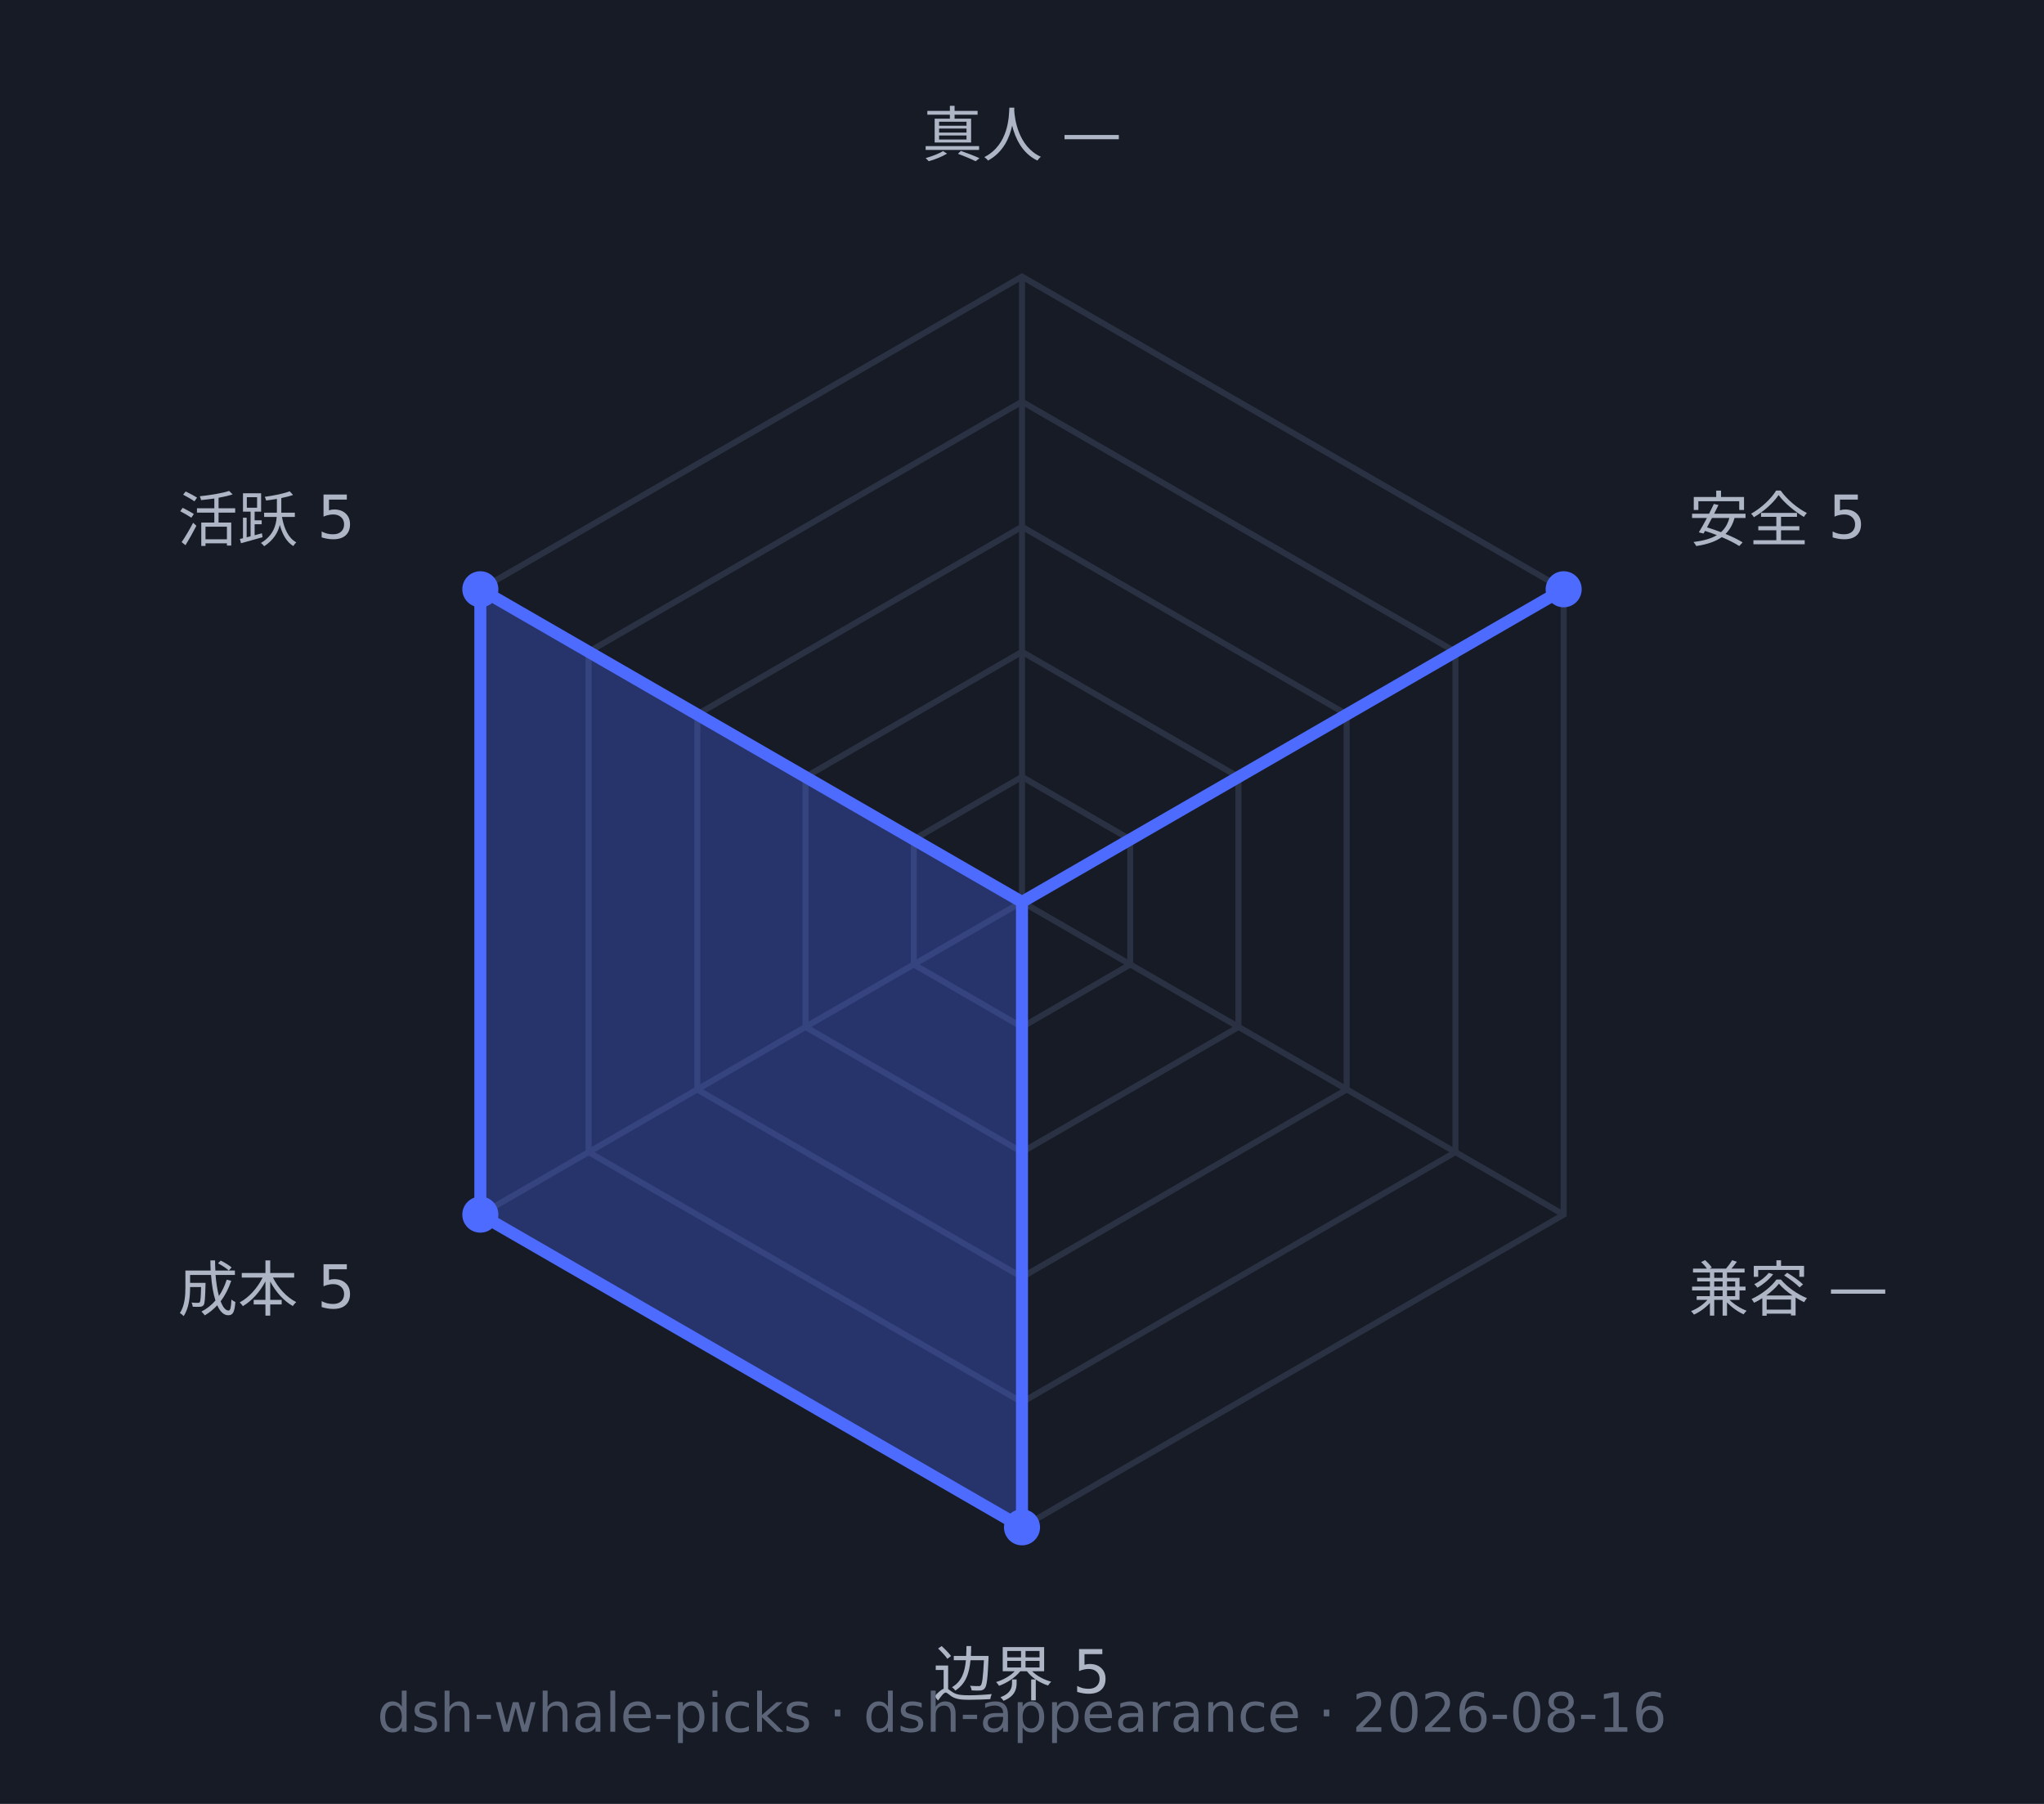
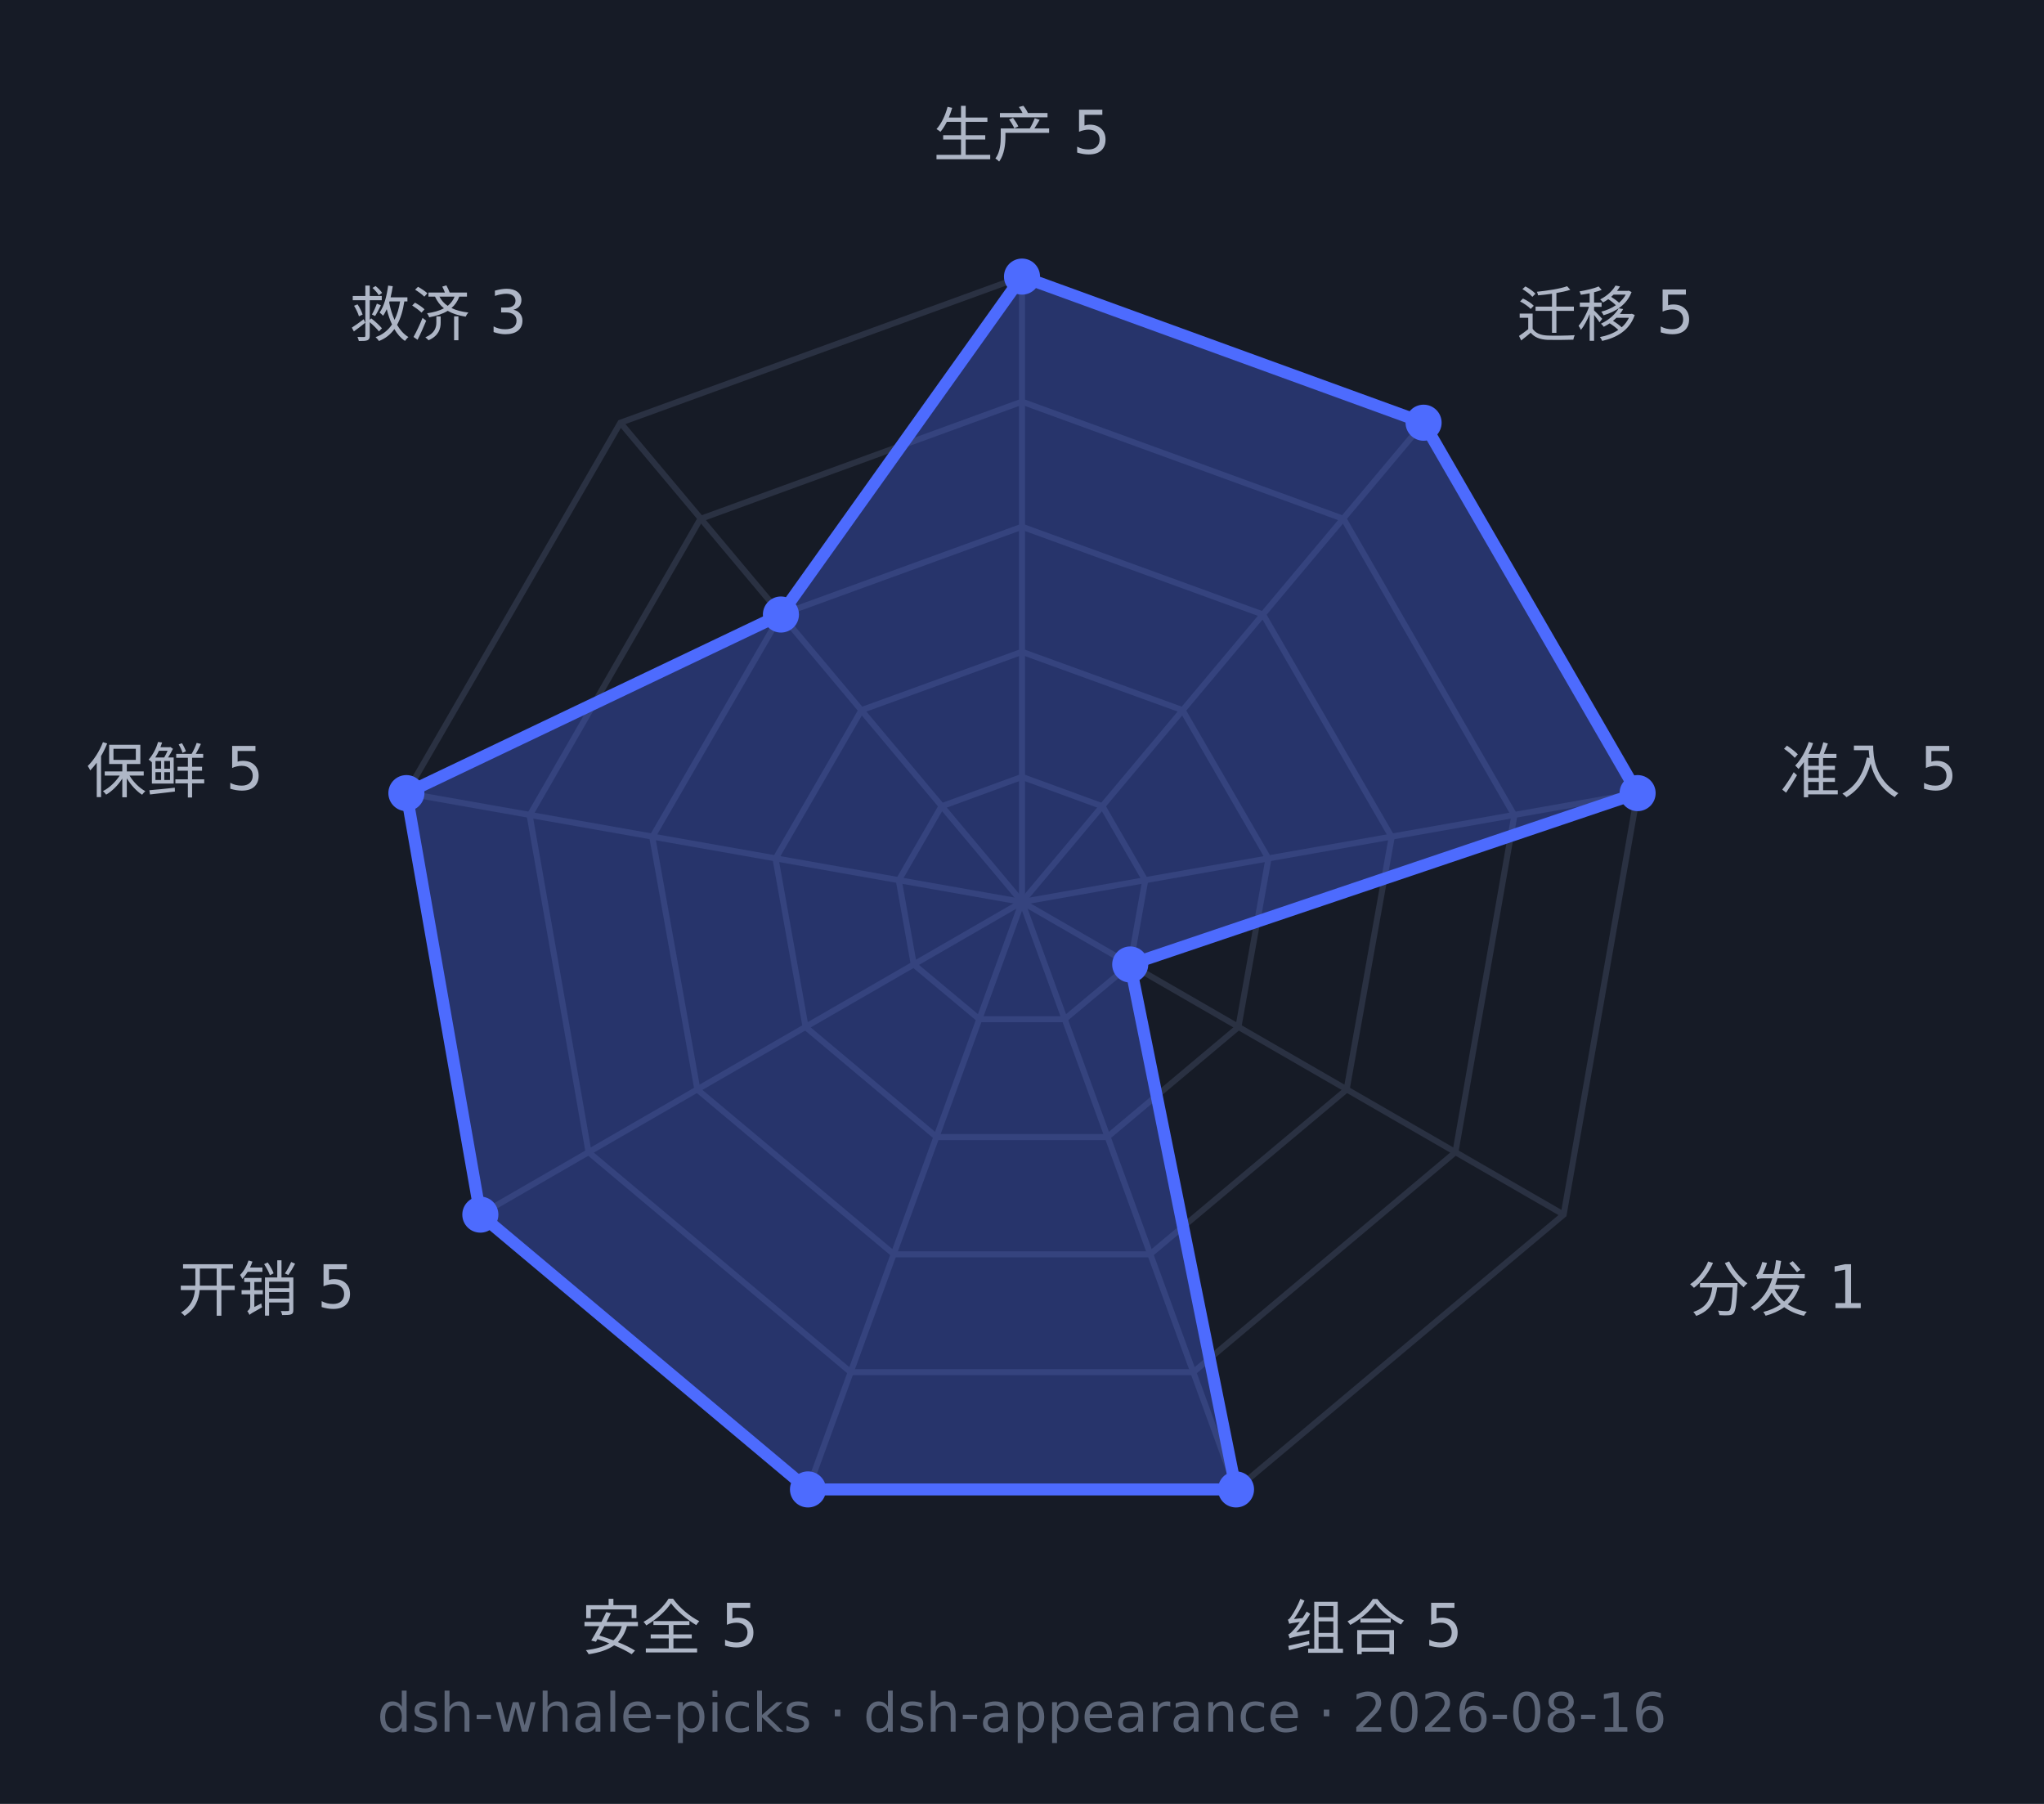
- <svg xmlns="http://www.w3.org/2000/svg" width="340" height="300" viewBox="0 0 340 300" role="img" aria-label="dsh-appearance six-axis radar">
+ <svg xmlns="http://www.w3.org/2000/svg" width="340" height="300" viewBox="0 0 340 300" role="img" aria-label="dsh-appearance nine-goal radar">
  <rect width="340" height="300" fill="#161b26" />
-   <polygon points="170.0,129.2 188.0,139.6 188.0,160.4 170.0,170.8 152.0,160.4 152.0,139.6" fill="none" stroke="#2a3142" stroke-width="1" />
-   <polygon points="170.0,108.4 206.0,129.2 206.0,170.8 170.0,191.6 134.0,170.8 134.0,129.2" fill="none" stroke="#2a3142" stroke-width="1" />
-   <polygon points="170.0,87.6 224.0,118.8 224.0,181.2 170.0,212.4 116.0,181.2 116.0,118.8" fill="none" stroke="#2a3142" stroke-width="1" />
-   <polygon points="170.0,66.8 242.1,108.4 242.1,191.6 170.0,233.2 97.9,191.6 97.9,108.4" fill="none" stroke="#2a3142" stroke-width="1" />
-   <polygon points="170.0,46.0 260.1,98.0 260.1,202.0 170.0,254.0 79.9,202.0 79.9,98.0" fill="none" stroke="#2a3142" stroke-width="1" />
+   <polygon points="170.0,129.2 183.4,134.1 190.5,146.4 188.0,160.4 177.1,169.5 162.9,169.5 152.0,160.4 149.5,146.4 156.6,134.1" fill="none" stroke="#2a3142" stroke-width="1" />
+   <polygon points="170.0,108.4 196.7,118.1 211.0,142.8 206.0,170.8 184.2,189.1 155.8,189.1 134.0,170.8 129.0,142.8 143.3,118.1" fill="none" stroke="#2a3142" stroke-width="1" />
+   <polygon points="170.0,87.6 210.1,102.2 231.5,139.2 224.0,181.2 191.3,208.6 148.7,208.6 116.0,181.2 108.5,139.2 129.9,102.2" fill="none" stroke="#2a3142" stroke-width="1" />
+   <polygon points="170.0,66.8 223.5,86.3 251.9,135.6 242.1,191.6 198.5,228.2 141.5,228.2 97.9,191.6 88.1,135.6 116.5,86.3" fill="none" stroke="#2a3142" stroke-width="1" />
+   <polygon points="170.0,46.0 236.8,70.3 272.4,131.9 260.1,202.0 205.6,247.7 134.4,247.7 79.9,202.0 67.6,131.9 103.2,70.3" fill="none" stroke="#2a3142" stroke-width="1" />
  <line x1="170" y1="150" x2="170.0" y2="46.0" stroke="#2a3142" stroke-width="1" />
-   <line x1="170" y1="150" x2="260.1" y2="98.0" stroke="#2a3142" stroke-width="1" />
+   <line x1="170" y1="150" x2="236.8" y2="70.3" stroke="#2a3142" stroke-width="1" />
+   <line x1="170" y1="150" x2="272.4" y2="131.9" stroke="#2a3142" stroke-width="1" />
  <line x1="170" y1="150" x2="260.1" y2="202.0" stroke="#2a3142" stroke-width="1" />
-   <line x1="170" y1="150" x2="170.0" y2="254.0" stroke="#2a3142" stroke-width="1" />
+   <line x1="170" y1="150" x2="205.6" y2="247.7" stroke="#2a3142" stroke-width="1" />
+   <line x1="170" y1="150" x2="134.4" y2="247.7" stroke="#2a3142" stroke-width="1" />
  <line x1="170" y1="150" x2="79.9" y2="202.0" stroke="#2a3142" stroke-width="1" />
-   <line x1="170" y1="150" x2="79.9" y2="98.0" stroke="#2a3142" stroke-width="1" />
-   <polygon points="170.0,150.0 260.1,98.0 170.0,150.0 170.0,254.0 79.9,202.0 79.9,98.0" fill="rgba(77,107,254,0.32)" stroke="#4D6BFE" stroke-width="2" />
-   <circle cx="260.1" cy="98.0" r="3" fill="#4D6BFE" />
-   <circle cx="170.0" cy="254.0" r="3" fill="#4D6BFE" />
+   <line x1="170" y1="150" x2="67.6" y2="131.9" stroke="#2a3142" stroke-width="1" />
+   <line x1="170" y1="150" x2="103.2" y2="70.3" stroke="#2a3142" stroke-width="1" />
+   <polygon points="170.0,46.0 236.8,70.3 272.4,131.9 188.0,160.4 205.6,247.7 134.4,247.7 79.9,202.0 67.6,131.9 129.9,102.2" fill="rgba(77,107,254,0.32)" stroke="#4D6BFE" stroke-width="2" />
+   <circle cx="170.0" cy="46.0" r="3" fill="#4D6BFE" />
+   <circle cx="236.8" cy="70.3" r="3" fill="#4D6BFE" />
+   <circle cx="272.4" cy="131.9" r="3" fill="#4D6BFE" />
+   <circle cx="188.0" cy="160.4" r="3" fill="#4D6BFE" />
+   <circle cx="205.6" cy="247.7" r="3" fill="#4D6BFE" />
+   <circle cx="134.4" cy="247.7" r="3" fill="#4D6BFE" />
  <circle cx="79.9" cy="202.0" r="3" fill="#4D6BFE" />
-   <circle cx="79.9" cy="98.0" r="3" fill="#4D6BFE" />
-   <text x="170.0" y="26.0" fill="#aeb6c6" font-family="Verdana,DejaVu Sans,sans-serif" font-size="10" text-anchor="middle">真人 —</text>
-   <text x="280.9" y="90.0" fill="#aeb6c6" font-family="Verdana,DejaVu Sans,sans-serif" font-size="10" text-anchor="start">安全 5</text>
-   <text x="280.9" y="218.0" fill="#aeb6c6" font-family="Verdana,DejaVu Sans,sans-serif" font-size="10" text-anchor="start">兼容 —</text>
-   <text x="170.0" y="282.0" fill="#aeb6c6" font-family="Verdana,DejaVu Sans,sans-serif" font-size="10" text-anchor="middle">边界 5</text>
-   <text x="59.1" y="218.0" fill="#aeb6c6" font-family="Verdana,DejaVu Sans,sans-serif" font-size="10" text-anchor="end">成本 5</text>
-   <text x="59.1" y="90.0" fill="#aeb6c6" font-family="Verdana,DejaVu Sans,sans-serif" font-size="10" text-anchor="end">活跃 5</text>
+   <circle cx="67.6" cy="131.9" r="3" fill="#4D6BFE" />
+   <circle cx="129.9" cy="102.2" r="3" fill="#4D6BFE" />
+   <text x="170.0" y="26.0" fill="#aeb6c6" font-family="Verdana,DejaVu Sans,sans-serif" font-size="10" text-anchor="middle">生产 5</text>
+   <text x="252.3" y="55.9" fill="#aeb6c6" font-family="Verdana,DejaVu Sans,sans-serif" font-size="10" text-anchor="start">迁移 5</text>
+   <text x="296.1" y="131.8" fill="#aeb6c6" font-family="Verdana,DejaVu Sans,sans-serif" font-size="10" text-anchor="start">准入 5</text>
+   <text x="280.9" y="218.0" fill="#aeb6c6" font-family="Verdana,DejaVu Sans,sans-serif" font-size="10" text-anchor="start">分发 1</text>
+   <text x="213.8" y="274.3" fill="#aeb6c6" font-family="Verdana,DejaVu Sans,sans-serif" font-size="10" text-anchor="start">组合 5</text>
+   <text x="126.2" y="274.3" fill="#aeb6c6" font-family="Verdana,DejaVu Sans,sans-serif" font-size="10" text-anchor="end">安全 5</text>
+   <text x="59.1" y="218.0" fill="#aeb6c6" font-family="Verdana,DejaVu Sans,sans-serif" font-size="10" text-anchor="end">开销 5</text>
+   <text x="43.9" y="131.8" fill="#aeb6c6" font-family="Verdana,DejaVu Sans,sans-serif" font-size="10" text-anchor="end">保鲜 5</text>
+   <text x="87.7" y="55.9" fill="#aeb6c6" font-family="Verdana,DejaVu Sans,sans-serif" font-size="10" text-anchor="end">救济 3</text>
  <text x="170" y="288" fill="#5c6577" font-family="Verdana,DejaVu Sans,sans-serif" font-size="9" text-anchor="middle">dsh-whale-picks · dsh-appearance · 2026-08-16</text>
</svg>
